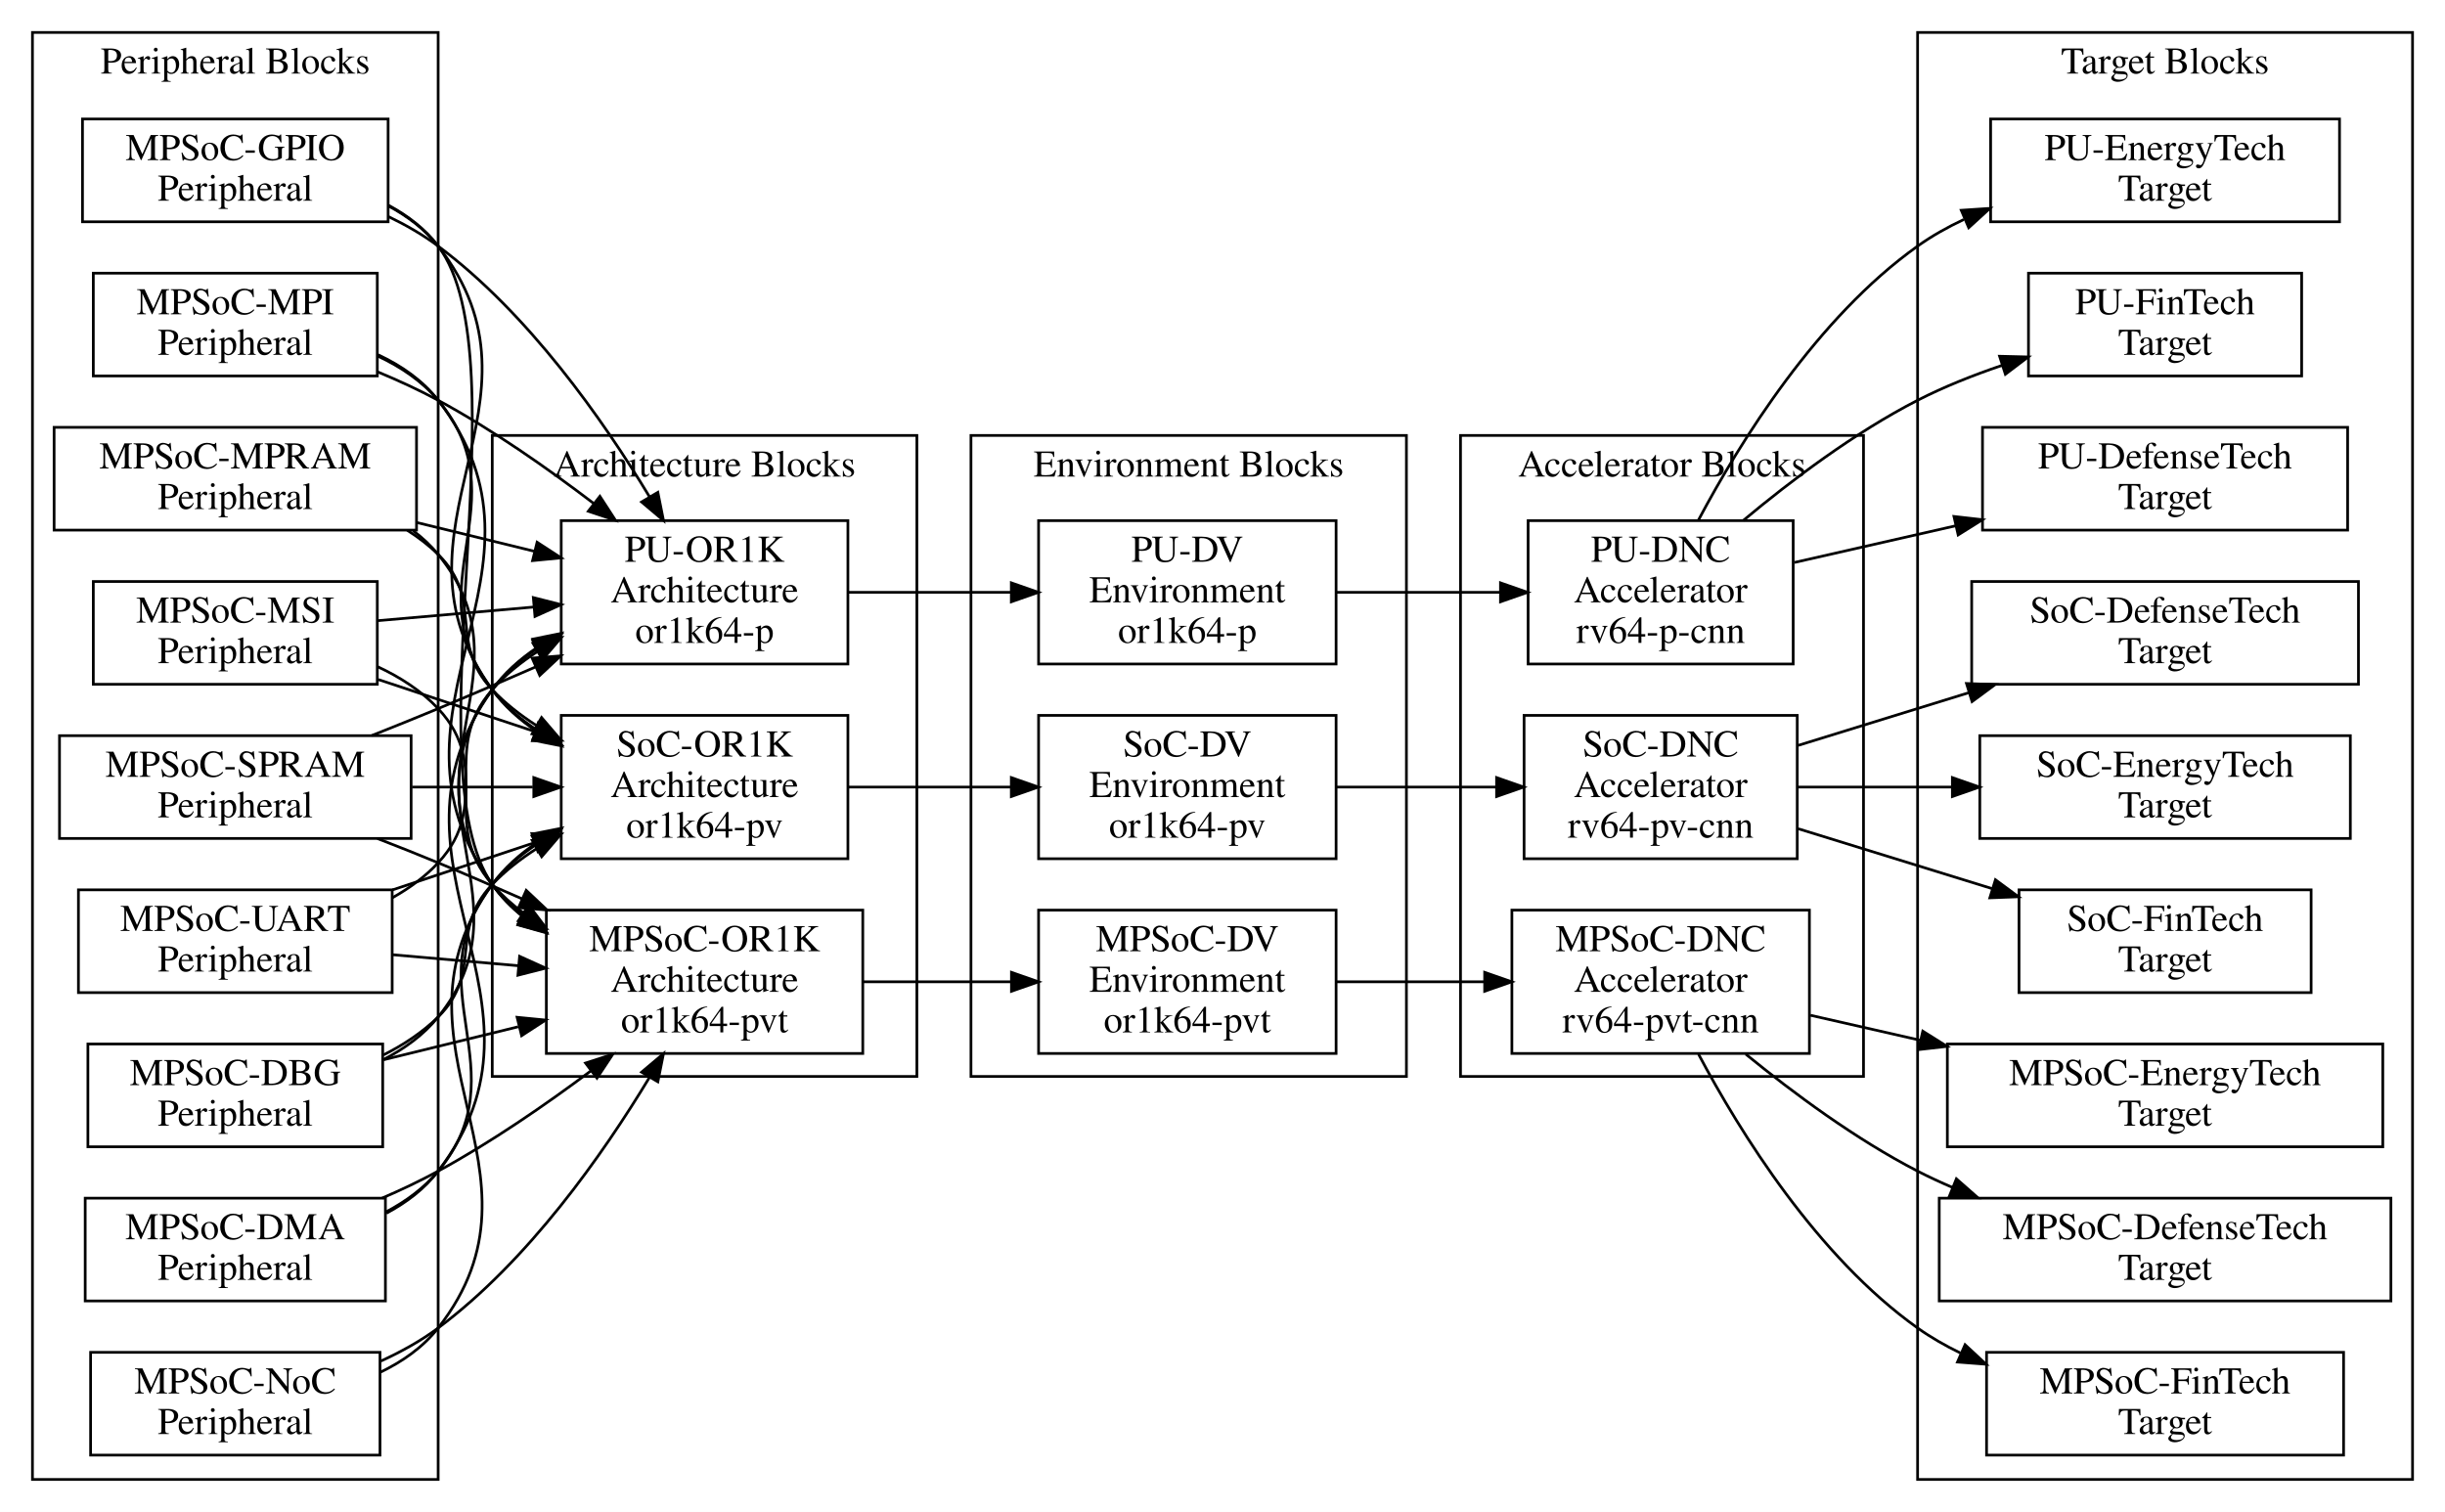
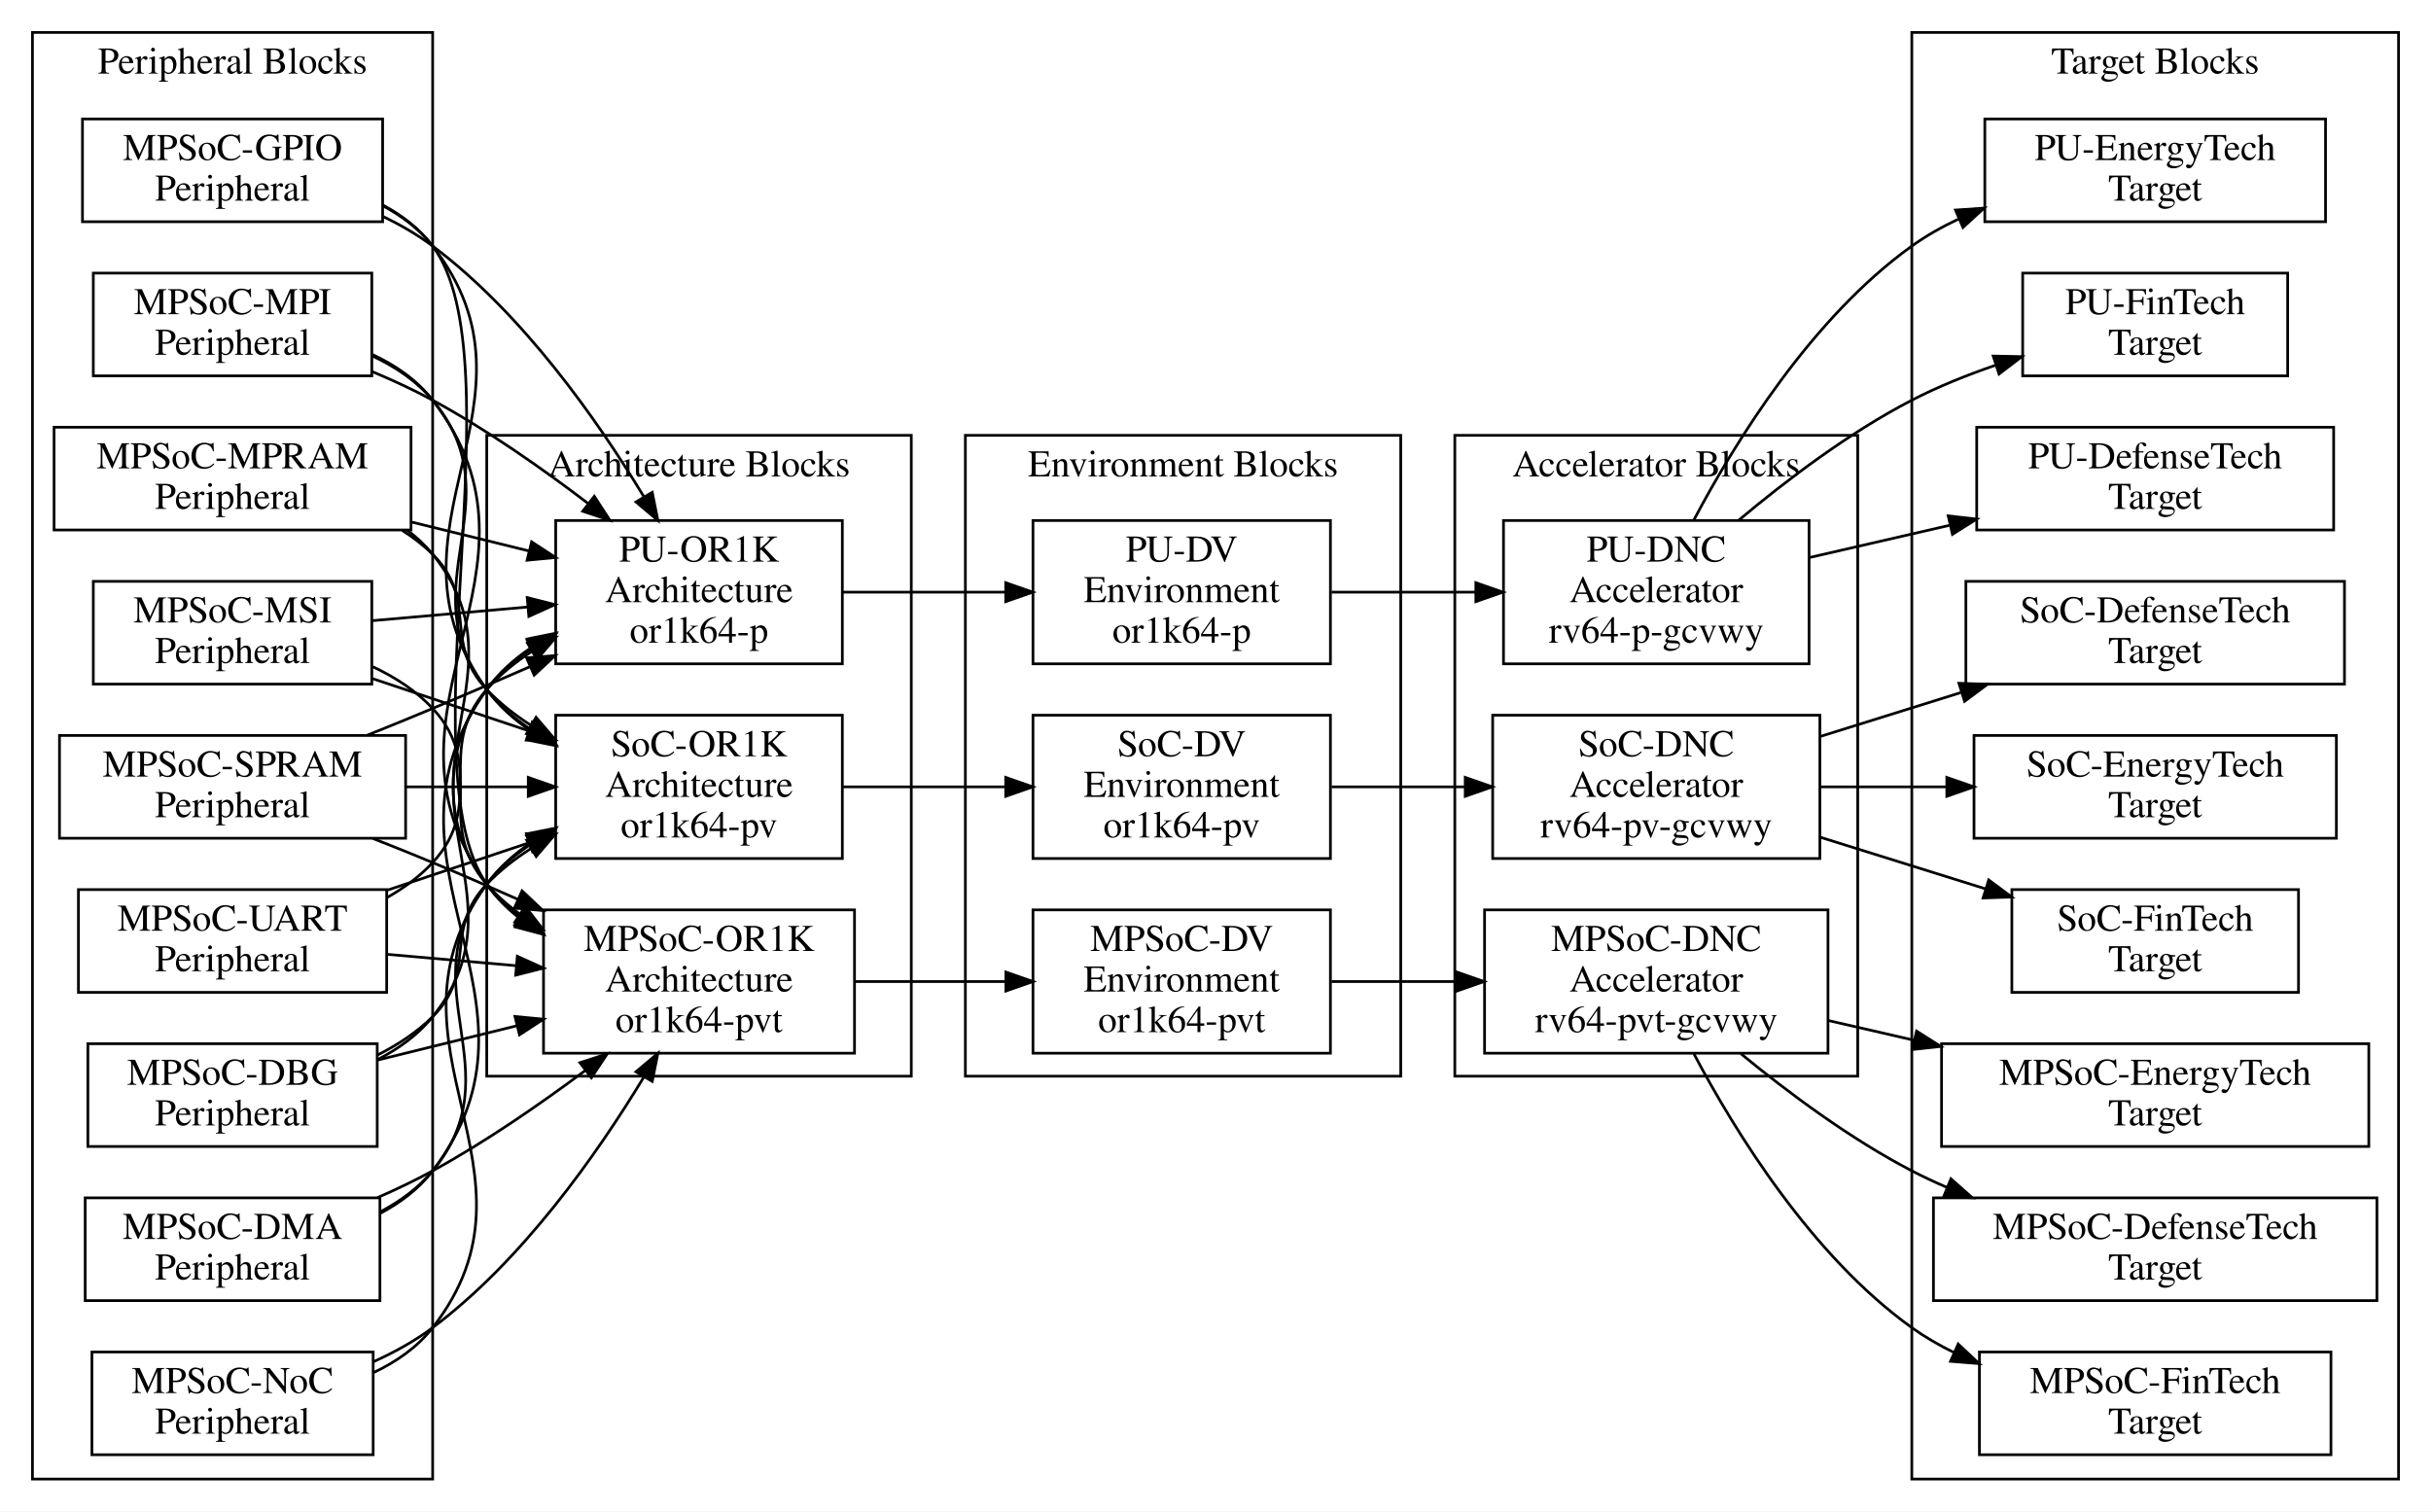
- <svg xmlns="http://www.w3.org/2000/svg" width="904pt" height="559pt" viewBox="0.00 0.00 904.00 559.00">
+ <svg xmlns="http://www.w3.org/2000/svg" width="899pt" height="559pt" viewBox="0.00 0.00 899.00 559.00">
  <g id="graph0" class="graph" transform="scale(1 1) rotate(0) translate(4 555)">
-     <polygon fill="white" stroke="transparent" points="-4,4 -4,-555 900,-555 900,4 -4,4" />
+     <polygon fill="white" stroke="transparent" points="-4,4 -4,-555 895,-555 895,4 -4,4" />
    <g id="clust1" class="cluster">
-       <polygon fill="none" stroke="black" points="8,-8 8,-543 158,-543 158,-8 8,-8" />
-       <text text-anchor="middle" x="83" y="-527.8" font-family="Times,serif" font-size="14.00">Peripheral Blocks</text>
+       <polygon fill="none" stroke="black" points="8,-8 8,-543 156,-543 156,-8 8,-8" />
+       <text text-anchor="middle" x="82" y="-527.8" font-family="Times,serif" font-size="14.00">Peripheral Blocks</text>
    </g>
    <g id="clust2" class="cluster">
-       <polygon fill="none" stroke="black" points="178,-157 178,-394 335,-394 335,-157 178,-157" />
-       <text text-anchor="middle" x="256.5" y="-378.8" font-family="Times,serif" font-size="14.00">Architecture Blocks</text>
+       <polygon fill="none" stroke="black" points="176,-157 176,-394 333,-394 333,-157 176,-157" />
+       <text text-anchor="middle" x="254.5" y="-378.8" font-family="Times,serif" font-size="14.00">Architecture Blocks</text>
    </g>
    <g id="clust3" class="cluster">
-       <polygon fill="none" stroke="black" points="355,-157 355,-394 516,-394 516,-157 355,-157" />
-       <text text-anchor="middle" x="435.5" y="-378.8" font-family="Times,serif" font-size="14.00">Environment Blocks</text>
+       <polygon fill="none" stroke="black" points="353,-157 353,-394 514,-394 514,-157 353,-157" />
+       <text text-anchor="middle" x="433.5" y="-378.8" font-family="Times,serif" font-size="14.00">Environment Blocks</text>
    </g>
    <g id="clust4" class="cluster">
-       <polygon fill="none" stroke="black" points="536,-157 536,-394 685,-394 685,-157 536,-157" />
-       <text text-anchor="middle" x="610.5" y="-378.8" font-family="Times,serif" font-size="14.00">Accelerator Blocks</text>
+       <polygon fill="none" stroke="black" points="534,-157 534,-394 683,-394 683,-157 534,-157" />
+       <text text-anchor="middle" x="608.5" y="-378.8" font-family="Times,serif" font-size="14.00">Accelerator Blocks</text>
    </g>
    <g id="clust5" class="cluster">
-       <polygon fill="none" stroke="black" points="705,-8 705,-543 888,-543 888,-8 705,-8" />
-       <text text-anchor="middle" x="796.5" y="-527.8" font-family="Times,serif" font-size="14.00">Target Blocks</text>
+       <polygon fill="none" stroke="black" points="703,-8 703,-543 883,-543 883,-8 703,-8" />
+       <text text-anchor="middle" x="793" y="-527.8" font-family="Times,serif" font-size="14.00">Target Blocks</text>
    </g>
    <g id="node1" class="node">
-       <polygon fill="none" stroke="black" points="28.5,-131 28.5,-169 137.5,-169 137.5,-131 28.5,-131" />
-       <text text-anchor="middle" x="83" y="-153.8" font-family="Times,serif" font-size="14.00">MPSoC-DBG</text>
-       <text text-anchor="middle" x="83" y="-138.8" font-family="Times,serif" font-size="14.00">Peripheral</text>
+       <polygon fill="none" stroke="black" points="28.5,-131 28.5,-169 135.5,-169 135.5,-131 28.5,-131" />
+       <text text-anchor="middle" x="82" y="-153.8" font-family="Times,serif" font-size="14.00">MPSoC-DBG</text>
+       <text text-anchor="middle" x="82" y="-138.8" font-family="Times,serif" font-size="14.00">Peripheral</text>
    </g>
    <g id="node10" class="node">
-       <polygon fill="none" stroke="black" points="198,-165.5 198,-218.5 315,-218.5 315,-165.5 198,-165.5" />
-       <text text-anchor="middle" x="256.5" y="-203.3" font-family="Times,serif" font-size="14.00">MPSoC-OR1K</text>
-       <text text-anchor="middle" x="256.5" y="-188.3" font-family="Times,serif" font-size="14.00">Architecture</text>
-       <text text-anchor="middle" x="256.5" y="-173.3" font-family="Times,serif" font-size="14.00">or1k64-pvt</text>
+       <polygon fill="none" stroke="black" points="197,-165.5 197,-218.5 312,-218.5 312,-165.5 197,-165.5" />
+       <text text-anchor="middle" x="254.5" y="-203.3" font-family="Times,serif" font-size="14.00">MPSoC-OR1K</text>
+       <text text-anchor="middle" x="254.5" y="-188.3" font-family="Times,serif" font-size="14.00">Architecture</text>
+       <text text-anchor="middle" x="254.5" y="-173.3" font-family="Times,serif" font-size="14.00">or1k64-pvt</text>
    </g>
    <g id="edge1" class="edge">
-       <path fill="none" stroke="black" d="M137.79,-163.17C153.57,-167.04 171.04,-171.32 187.58,-175.37" />
-       <polygon fill="black" stroke="black" points="187.19,-178.88 197.74,-177.85 188.86,-172.08 187.19,-178.88" />
+       <path fill="none" stroke="black" d="M135.55,-162.94C151.82,-166.95 169.98,-171.42 187.06,-175.63" />
+       <polygon fill="black" stroke="black" points="186.44,-179.08 196.98,-178.08 188.11,-172.29 186.44,-179.08" />
    </g>
    <g id="node11" class="node">
-       <polygon fill="none" stroke="black" points="203.5,-237.5 203.5,-290.5 309.5,-290.5 309.5,-237.5 203.5,-237.5" />
-       <text text-anchor="middle" x="256.5" y="-275.3" font-family="Times,serif" font-size="14.00">SoC-OR1K</text>
-       <text text-anchor="middle" x="256.5" y="-260.3" font-family="Times,serif" font-size="14.00">Architecture</text>
-       <text text-anchor="middle" x="256.5" y="-245.3" font-family="Times,serif" font-size="14.00">or1k64-pv</text>
+       <polygon fill="none" stroke="black" points="201.5,-237.5 201.5,-290.5 307.5,-290.5 307.5,-237.5 201.5,-237.5" />
+       <text text-anchor="middle" x="254.5" y="-275.3" font-family="Times,serif" font-size="14.00">SoC-OR1K</text>
+       <text text-anchor="middle" x="254.5" y="-260.3" font-family="Times,serif" font-size="14.00">Architecture</text>
+       <text text-anchor="middle" x="254.5" y="-245.3" font-family="Times,serif" font-size="14.00">or1k64-pv</text>
    </g>
    <g id="edge10" class="edge">
-       <path fill="none" stroke="black" d="M137.72,-164.93C145.15,-168.66 152.2,-173.28 158,-179 174.75,-195.52 161.77,-210.98 178,-228 182.75,-232.98 188.32,-237.33 194.25,-241.13" />
-       <polygon fill="black" stroke="black" points="192.76,-244.31 203.16,-246.29 196.27,-238.25 192.76,-244.31" />
+       <path fill="none" stroke="black" d="M135.63,-164.84C143.09,-168.59 150.19,-173.24 156,-179 172.71,-195.55 159.77,-210.98 176,-228 180.75,-232.98 186.32,-237.33 192.25,-241.13" />
+       <polygon fill="black" stroke="black" points="190.76,-244.31 201.16,-246.29 194.27,-238.25 190.76,-244.31" />
    </g>
    <g id="node12" class="node">
-       <polygon fill="none" stroke="black" points="203.5,-309.5 203.5,-362.5 309.5,-362.5 309.5,-309.5 203.5,-309.5" />
-       <text text-anchor="middle" x="256.5" y="-347.3" font-family="Times,serif" font-size="14.00">PU-OR1K</text>
-       <text text-anchor="middle" x="256.5" y="-332.3" font-family="Times,serif" font-size="14.00">Architecture</text>
-       <text text-anchor="middle" x="256.5" y="-317.3" font-family="Times,serif" font-size="14.00">or1k64-p</text>
+       <polygon fill="none" stroke="black" points="201.5,-309.5 201.5,-362.5 307.5,-362.5 307.5,-309.5 201.5,-309.5" />
+       <text text-anchor="middle" x="254.5" y="-347.3" font-family="Times,serif" font-size="14.00">PU-OR1K</text>
+       <text text-anchor="middle" x="254.5" y="-332.3" font-family="Times,serif" font-size="14.00">Architecture</text>
+       <text text-anchor="middle" x="254.5" y="-317.3" font-family="Times,serif" font-size="14.00">or1k64-p</text>
    </g>
    <g id="edge19" class="edge">
-       <path fill="none" stroke="black" d="M137.81,-163.27C145.5,-167.22 152.62,-172.35 158,-179 192.3,-221.36 145.02,-256.6 178,-300 182.51,-305.93 188.22,-310.92 194.5,-315.1" />
-       <polygon fill="black" stroke="black" points="192.97,-318.26 203.36,-320.33 196.53,-312.23 192.97,-318.26" />
+       <path fill="none" stroke="black" d="M135.72,-163.19C143.45,-167.16 150.61,-172.31 156,-179 190.2,-221.44 143.02,-256.6 176,-300 180.51,-305.93 186.22,-310.92 192.5,-315.1" />
+       <polygon fill="black" stroke="black" points="190.97,-318.26 201.36,-320.33 194.53,-312.23 190.97,-318.26" />
    </g>
    <g id="node2" class="node">
-       <polygon fill="none" stroke="black" points="27.5,-74 27.5,-112 138.5,-112 138.5,-74 27.5,-74" />
-       <text text-anchor="middle" x="83" y="-96.8" font-family="Times,serif" font-size="14.00">MPSoC-DMA</text>
-       <text text-anchor="middle" x="83" y="-81.8" font-family="Times,serif" font-size="14.00">Peripheral</text>
+       <polygon fill="none" stroke="black" points="27.5,-74 27.5,-112 136.5,-112 136.5,-74 27.5,-74" />
+       <text text-anchor="middle" x="82" y="-96.8" font-family="Times,serif" font-size="14.00">MPSoC-DMA</text>
+       <text text-anchor="middle" x="82" y="-81.8" font-family="Times,serif" font-size="14.00">Peripheral</text>
    </g>
    <g id="edge2" class="edge">
-       <path fill="none" stroke="black" d="M137.28,-112.02C144.38,-115.09 151.45,-118.44 158,-122 177.51,-132.61 197.67,-146.51 214.56,-159.13" />
-       <polygon fill="black" stroke="black" points="212.49,-161.96 222.57,-165.21 216.72,-156.38 212.49,-161.96" />
+       <path fill="none" stroke="black" d="M135.56,-112.07C142.56,-115.13 149.54,-118.47 156,-122 175.48,-132.65 195.64,-146.57 212.53,-159.18" />
+       <polygon fill="black" stroke="black" points="210.46,-162 220.55,-165.25 214.69,-156.42 210.46,-162" />
    </g>
    <g id="edge11" class="edge">
-       <path fill="none" stroke="black" d="M138.79,-106.95C146.08,-110.81 152.81,-115.73 158,-122 188.59,-158.92 148.56,-190.16 178,-228 182.51,-233.8 188.17,-238.7 194.37,-242.83" />
-       <polygon fill="black" stroke="black" points="192.72,-245.92 203.11,-248.01 196.29,-239.9 192.72,-245.92" />
+       <path fill="none" stroke="black" d="M136.7,-106.87C144.02,-110.74 150.79,-115.69 156,-122 186.5,-158.99 146.56,-190.16 176,-228 180.51,-233.8 186.17,-238.7 192.37,-242.83" />
+       <polygon fill="black" stroke="black" points="190.72,-245.92 201.11,-248.01 194.29,-239.9 190.72,-245.92" />
    </g>
    <g id="edge20" class="edge">
-       <path fill="none" stroke="black" d="M138.85,-106.42C146.22,-110.35 152.96,-115.43 158,-122 206.47,-185.15 131.49,-235.39 178,-300 182.41,-306.13 188.13,-311.24 194.46,-315.5" />
-       <polygon fill="black" stroke="black" points="193.02,-318.71 203.41,-320.8 196.59,-312.69 193.02,-318.71" />
+       <path fill="none" stroke="black" d="M136.75,-106.34C144.16,-110.28 150.95,-115.39 156,-122 204.32,-185.27 129.49,-235.39 176,-300 180.41,-306.13 186.13,-311.24 192.46,-315.5" />
+       <polygon fill="black" stroke="black" points="191.02,-318.71 201.41,-320.8 194.59,-312.69 191.02,-318.71" />
    </g>
    <g id="node3" class="node">
-       <polygon fill="none" stroke="black" points="26.5,-473 26.5,-511 139.5,-511 139.5,-473 26.5,-473" />
-       <text text-anchor="middle" x="83" y="-495.8" font-family="Times,serif" font-size="14.00">MPSoC-GPIO</text>
-       <text text-anchor="middle" x="83" y="-480.8" font-family="Times,serif" font-size="14.00">Peripheral</text>
+       <polygon fill="none" stroke="black" points="26.5,-473 26.5,-511 137.5,-511 137.5,-473 26.5,-473" />
+       <text text-anchor="middle" x="82" y="-495.8" font-family="Times,serif" font-size="14.00">MPSoC-GPIO</text>
+       <text text-anchor="middle" x="82" y="-480.8" font-family="Times,serif" font-size="14.00">Peripheral</text>
    </g>
    <g id="edge3" class="edge">
-       <path fill="none" stroke="black" d="M139.71,-479.07C146.77,-475.27 153.2,-470.36 158,-464 189.72,-422 147.84,-271.13 178,-228 181.19,-223.44 185.11,-219.44 189.47,-215.94" />
-       <polygon fill="black" stroke="black" points="191.55,-218.76 197.75,-210.17 187.54,-213.02 191.55,-218.76" />
+       <path fill="none" stroke="black" d="M137.61,-479.15C144.72,-475.34 151.19,-470.4 156,-464 187.62,-421.93 145.84,-271.13 176,-228 179.43,-223.09 183.71,-218.84 188.48,-215.15" />
+       <polygon fill="black" stroke="black" points="190.57,-217.96 196.9,-209.47 186.65,-212.16 190.57,-217.96" />
    </g>
    <g id="edge12" class="edge">
-       <path fill="none" stroke="black" d="M139.5,-478.91C146.59,-475.13 153.08,-470.27 158,-464 203.32,-406.23 134.82,-359.39 178,-300 182.44,-293.9 188.17,-288.8 194.51,-284.54" />
-       <polygon fill="black" stroke="black" points="196.64,-287.35 203.47,-279.25 193.08,-281.32 196.64,-287.35" />
+       <path fill="none" stroke="black" d="M137.76,-478.8C144.76,-475.04 151.15,-470.21 156,-464 201.19,-406.12 132.82,-359.39 176,-300 180.44,-293.9 186.17,-288.8 192.51,-284.54" />
+       <polygon fill="black" stroke="black" points="194.64,-287.35 201.47,-279.25 191.08,-281.32 194.64,-287.35" />
    </g>
    <g id="edge21" class="edge">
-       <path fill="none" stroke="black" d="M139.56,-474.95C146.07,-471.82 152.38,-468.19 158,-464 191.34,-439.14 218.88,-399.9 236.09,-371.42" />
-       <polygon fill="black" stroke="black" points="239.23,-372.97 241.31,-362.58 233.21,-369.41 239.23,-372.97" />
+       <path fill="none" stroke="black" d="M137.81,-474.88C144.23,-471.76 150.46,-468.15 156,-464 189.28,-439.06 216.83,-399.83 234.06,-371.38" />
+       <polygon fill="black" stroke="black" points="237.2,-372.93 239.28,-362.55 231.18,-369.37 237.2,-372.93" />
    </g>
    <g id="node4" class="node">
-       <polygon fill="none" stroke="black" points="30.5,-416 30.5,-454 135.5,-454 135.5,-416 30.5,-416" />
-       <text text-anchor="middle" x="83" y="-438.8" font-family="Times,serif" font-size="14.00">MPSoC-MPI</text>
-       <text text-anchor="middle" x="83" y="-423.8" font-family="Times,serif" font-size="14.00">Peripheral</text>
+       <polygon fill="none" stroke="black" points="30.5,-416 30.5,-454 133.5,-454 133.5,-416 30.5,-416" />
+       <text text-anchor="middle" x="82" y="-438.8" font-family="Times,serif" font-size="14.00">MPSoC-MPI</text>
+       <text text-anchor="middle" x="82" y="-423.8" font-family="Times,serif" font-size="14.00">Peripheral</text>
    </g>
    <g id="edge4" class="edge">
-       <path fill="none" stroke="black" d="M135.84,-423.81C144.37,-419.81 152.27,-414.38 158,-407 207.09,-343.77 131.25,-292.98 178,-228 181.25,-223.48 185.21,-219.52 189.6,-216.04" />
-       <polygon fill="black" stroke="black" points="191.68,-218.85 197.92,-210.29 187.7,-213.1 191.68,-218.85" />
+       <path fill="none" stroke="black" d="M133.78,-423.87C142.33,-419.86 150.27,-414.41 156,-407 204.95,-343.66 129.25,-292.98 176,-228 179.44,-223.22 183.68,-219.05 188.39,-215.43" />
+       <polygon fill="black" stroke="black" points="190.36,-218.32 196.69,-209.82 186.44,-212.52 190.36,-218.32" />
    </g>
    <g id="edge13" class="edge">
-       <path fill="none" stroke="black" d="M135.79,-423.29C144.21,-419.34 152.09,-414.06 158,-407 189.05,-369.9 148.32,-338.21 178,-300 182.57,-294.12 188.32,-289.16 194.62,-284.99" />
-       <polygon fill="black" stroke="black" points="196.65,-287.86 203.5,-279.78 193.1,-281.82 196.65,-287.86" />
+       <path fill="none" stroke="black" d="M133.72,-423.35C142.17,-419.39 150.09,-414.09 156,-407 186.97,-369.83 146.32,-338.21 176,-300 180.57,-294.12 186.32,-289.16 192.62,-284.99" />
+       <polygon fill="black" stroke="black" points="194.65,-287.86 201.5,-279.78 191.1,-281.82 194.65,-287.86" />
    </g>
    <g id="edge22" class="edge">
-       <path fill="none" stroke="black" d="M135.75,-417.46C143.36,-414.3 150.99,-410.79 158,-407 177.95,-396.22 198.46,-381.85 215.5,-368.87" />
-       <polygon fill="black" stroke="black" points="217.8,-371.51 223.56,-362.63 213.51,-365.98 217.8,-371.51" />
+       <path fill="none" stroke="black" d="M133.65,-417.57C141.29,-414.37 148.96,-410.82 156,-407 175.92,-396.17 196.43,-381.8 213.47,-368.82" />
+       <polygon fill="black" stroke="black" points="215.77,-371.47 221.54,-362.59 211.49,-365.93 215.77,-371.47" />
    </g>
    <g id="node5" class="node">
-       <polygon fill="none" stroke="black" points="16,-359 16,-397 150,-397 150,-359 16,-359" />
-       <text text-anchor="middle" x="83" y="-381.8" font-family="Times,serif" font-size="14.00">MPSoC-MPRAM</text>
-       <text text-anchor="middle" x="83" y="-366.8" font-family="Times,serif" font-size="14.00">Peripheral</text>
+       <polygon fill="none" stroke="black" points="16,-359 16,-397 148,-397 148,-359 16,-359" />
+       <text text-anchor="middle" x="82" y="-381.8" font-family="Times,serif" font-size="14.00">MPSoC-MPRAM</text>
+       <text text-anchor="middle" x="82" y="-366.8" font-family="Times,serif" font-size="14.00">Peripheral</text>
    </g>
    <g id="edge5" class="edge">
-       <path fill="none" stroke="black" d="M148.76,-358.77C152.17,-356.2 155.3,-353.3 158,-350 192.8,-307.48 144.78,-271.77 178,-228 181.22,-223.75 185.07,-219.99 189.3,-216.65" />
-       <polygon fill="black" stroke="black" points="191.61,-219.32 197.85,-210.76 187.63,-213.55 191.61,-219.32" />
+       <path fill="none" stroke="black" d="M146.56,-358.94C150.06,-356.33 153.26,-353.37 156,-350 190.7,-307.4 142.78,-271.77 176,-228 179.42,-223.49 183.54,-219.53 188.08,-216.05" />
+       <polygon fill="black" stroke="black" points="190.29,-218.78 196.63,-210.29 186.38,-212.98 190.29,-218.78" />
    </g>
    <g id="edge14" class="edge">
-       <path fill="none" stroke="black" d="M146.56,-358.96C150.69,-356.34 154.57,-353.37 158,-350 175.08,-333.24 161.54,-317.38 178,-300 182.73,-295.01 188.29,-290.64 194.22,-286.84" />
-       <polygon fill="black" stroke="black" points="196.23,-289.72 203.12,-281.67 192.72,-283.66 196.23,-289.72" />
+       <path fill="none" stroke="black" d="M144.72,-358.88C148.79,-356.28 152.62,-353.34 156,-350 173.04,-333.2 159.54,-317.38 176,-300 180.73,-295.01 186.29,-290.64 192.22,-286.84" />
+       <polygon fill="black" stroke="black" points="194.23,-289.72 201.12,-281.67 190.72,-283.66 194.23,-289.72" />
    </g>
    <g id="edge23" class="edge">
-       <path fill="none" stroke="black" d="M150.31,-361.76C164.49,-358.29 179.42,-354.63 193.44,-351.2" />
-       <polygon fill="black" stroke="black" points="194.58,-354.52 203.46,-348.74 192.91,-347.72 194.58,-354.52" />
+       <path fill="none" stroke="black" d="M148.43,-361.88C162.56,-358.4 177.46,-354.73 191.46,-351.28" />
+       <polygon fill="black" stroke="black" points="192.6,-354.61 201.47,-348.82 190.92,-347.81 192.6,-354.61" />
    </g>
    <g id="node6" class="node">
-       <polygon fill="none" stroke="black" points="30.5,-302 30.5,-340 135.5,-340 135.5,-302 30.5,-302" />
-       <text text-anchor="middle" x="83" y="-324.8" font-family="Times,serif" font-size="14.00">MPSoC-MSI</text>
-       <text text-anchor="middle" x="83" y="-309.8" font-family="Times,serif" font-size="14.00">Peripheral</text>
+       <polygon fill="none" stroke="black" points="30.5,-302 30.5,-340 133.5,-340 133.5,-302 30.5,-302" />
+       <text text-anchor="middle" x="82" y="-324.8" font-family="Times,serif" font-size="14.00">MPSoC-MSI</text>
+       <text text-anchor="middle" x="82" y="-309.8" font-family="Times,serif" font-size="14.00">Peripheral</text>
    </g>
    <g id="edge6" class="edge">
-       <path fill="none" stroke="black" d="M135.53,-308.55C143.87,-304.67 151.8,-299.61 158,-293 178.69,-270.96 158.13,-250.78 178,-228 181.39,-224.12 185.28,-220.62 189.48,-217.49" />
-       <polygon fill="black" stroke="black" points="191.51,-220.34 197.89,-211.89 187.63,-214.52 191.51,-220.34" />
+       <path fill="none" stroke="black" d="M133.84,-308.44C142.07,-304.58 149.88,-299.55 156,-293 176.64,-270.92 156.13,-250.78 176,-228 179.6,-223.88 183.76,-220.2 188.26,-216.91" />
+       <polygon fill="black" stroke="black" points="190.21,-219.82 196.67,-211.43 186.39,-213.96 190.21,-219.82" />
    </g>
    <g id="edge15" class="edge">
-       <path fill="none" stroke="black" d="M135.92,-303.74C154.14,-297.69 174.78,-290.83 193.73,-284.53" />
-       <polygon fill="black" stroke="black" points="195.07,-287.77 203.46,-281.3 192.87,-281.13 195.07,-287.77" />
+       <path fill="none" stroke="black" d="M133.69,-304.05C151.92,-297.96 172.67,-291.02 191.73,-284.65" />
+       <polygon fill="black" stroke="black" points="192.85,-287.97 201.23,-281.47 190.63,-281.33 192.85,-287.97" />
    </g>
    <g id="edge24" class="edge">
-       <path fill="none" stroke="black" d="M135.92,-325.54C154.06,-327.13 174.59,-328.92 193.47,-330.57" />
-       <polygon fill="black" stroke="black" points="193.19,-334.06 203.46,-331.45 193.8,-327.09 193.19,-334.06" />
+       <path fill="none" stroke="black" d="M133.69,-325.46C151.75,-327.05 172.3,-328.86 191.21,-330.52" />
+       <polygon fill="black" stroke="black" points="190.96,-334.01 201.23,-331.4 191.57,-327.04 190.96,-334.01" />
    </g>
    <g id="node7" class="node">
-       <polygon fill="none" stroke="black" points="29.5,-17 29.5,-55 136.5,-55 136.5,-17 29.5,-17" />
-       <text text-anchor="middle" x="83" y="-39.8" font-family="Times,serif" font-size="14.00">MPSoC-NoC</text>
-       <text text-anchor="middle" x="83" y="-24.8" font-family="Times,serif" font-size="14.00">Peripheral</text>
+       <polygon fill="none" stroke="black" points="30,-17 30,-55 134,-55 134,-17 30,-17" />
+       <text text-anchor="middle" x="82" y="-39.8" font-family="Times,serif" font-size="14.00">MPSoC-NoC</text>
+       <text text-anchor="middle" x="82" y="-24.8" font-family="Times,serif" font-size="14.00">Peripheral</text>
    </g>
    <g id="edge7" class="edge">
-       <path fill="none" stroke="black" d="M136.86,-51.79C144.32,-55.2 151.61,-59.24 158,-64 191.34,-88.86 218.88,-128.1 236.09,-156.58" />
-       <polygon fill="black" stroke="black" points="233.21,-158.59 241.31,-165.42 239.23,-155.03 233.21,-158.59" />
+       <path fill="none" stroke="black" d="M134.01,-51.35C141.76,-54.85 149.37,-59.03 156,-64 189.28,-88.94 216.83,-128.17 234.06,-156.62" />
+       <polygon fill="black" stroke="black" points="231.18,-158.63 239.28,-165.45 237.2,-155.07 231.18,-158.63" />
    </g>
    <g id="edge16" class="edge">
-       <path fill="none" stroke="black" d="M136.53,-47.59C144.78,-51.55 152.4,-56.87 158,-64 203.32,-121.77 134.82,-168.61 178,-228 182.44,-234.1 188.17,-239.2 194.51,-243.46" />
-       <polygon fill="black" stroke="black" points="193.08,-246.68 203.47,-248.75 196.64,-240.65 193.08,-246.68" />
+       <path fill="none" stroke="black" d="M134.09,-47.35C142.51,-51.34 150.32,-56.72 156,-64 201.19,-121.88 132.82,-168.61 176,-228 180.44,-234.1 186.17,-239.2 192.51,-243.46" />
+       <polygon fill="black" stroke="black" points="191.08,-246.68 201.47,-248.75 194.64,-240.65 191.08,-246.68" />
    </g>
    <g id="node8" class="node">
-       <polygon fill="none" stroke="black" points="18,-245 18,-283 148,-283 148,-245 18,-245" />
-       <text text-anchor="middle" x="83" y="-267.8" font-family="Times,serif" font-size="14.00">MPSoC-SPRAM</text>
-       <text text-anchor="middle" x="83" y="-252.8" font-family="Times,serif" font-size="14.00">Peripheral</text>
+       <polygon fill="none" stroke="black" points="18,-245 18,-283 146,-283 146,-245 18,-245" />
+       <text text-anchor="middle" x="82" y="-267.8" font-family="Times,serif" font-size="14.00">MPSoC-SPRAM</text>
+       <text text-anchor="middle" x="82" y="-252.8" font-family="Times,serif" font-size="14.00">Peripheral</text>
    </g>
    <g id="edge8" class="edge">
-       <path fill="none" stroke="black" d="M135.52,-244.98C143.09,-242.05 150.77,-239 158,-236 168.05,-231.84 178.6,-227.27 188.91,-222.72" />
-       <polygon fill="black" stroke="black" points="190.56,-225.81 198.27,-218.54 187.72,-219.41 190.56,-225.81" />
+       <path fill="none" stroke="black" d="M133.81,-244.94C141.28,-242.02 148.86,-238.98 156,-236 166.27,-231.72 177.08,-227.03 187.61,-222.35" />
+       <polygon fill="black" stroke="black" points="189.07,-225.54 196.77,-218.26 186.21,-219.15 189.07,-225.54" />
    </g>
    <g id="edge17" class="edge">
-       <path fill="none" stroke="black" d="M148.35,-264C162.96,-264 178.45,-264 192.98,-264" />
-       <polygon fill="black" stroke="black" points="193.36,-267.5 203.36,-264 193.36,-260.5 193.36,-267.5" />
+       <path fill="none" stroke="black" d="M146,-264C160.8,-264 176.56,-264 191.32,-264" />
+       <polygon fill="black" stroke="black" points="191.36,-267.5 201.36,-264 191.36,-260.5 191.36,-267.5" />
    </g>
    <g id="edge25" class="edge">
-       <path fill="none" stroke="black" d="M133.47,-283.06C141.69,-286.32 150.1,-289.71 158,-293 169.66,-297.85 182.03,-303.17 193.91,-308.37" />
-       <polygon fill="black" stroke="black" points="192.74,-311.68 203.3,-312.5 195.56,-305.27 192.74,-311.68" />
+       <path fill="none" stroke="black" d="M131.79,-283.09C139.9,-286.35 148.2,-289.73 156,-293 167.65,-297.88 180.01,-303.21 191.89,-308.41" />
+       <polygon fill="black" stroke="black" points="190.72,-311.72 201.28,-312.54 193.54,-305.31 190.72,-311.72" />
    </g>
    <g id="node9" class="node">
-       <polygon fill="none" stroke="black" points="25,-188 25,-226 141,-226 141,-188 25,-188" />
-       <text text-anchor="middle" x="83" y="-210.8" font-family="Times,serif" font-size="14.00">MPSoC-UART</text>
-       <text text-anchor="middle" x="83" y="-195.8" font-family="Times,serif" font-size="14.00">Peripheral</text>
+       <polygon fill="none" stroke="black" points="25,-188 25,-226 139,-226 139,-188 25,-188" />
+       <text text-anchor="middle" x="82" y="-210.8" font-family="Times,serif" font-size="14.00">MPSoC-UART</text>
+       <text text-anchor="middle" x="82" y="-195.8" font-family="Times,serif" font-size="14.00">Peripheral</text>
    </g>
    <g id="edge9" class="edge">
-       <path fill="none" stroke="black" d="M141.11,-202.01C156.05,-200.7 172.31,-199.28 187.76,-197.93" />
-       <polygon fill="black" stroke="black" points="188.11,-201.41 197.76,-197.05 187.5,-194.43 188.11,-201.41" />
+       <path fill="none" stroke="black" d="M139.3,-202.05C154.5,-200.71 171.09,-199.25 186.8,-197.87" />
+       <polygon fill="black" stroke="black" points="187.31,-201.34 196.97,-196.97 186.7,-194.36 187.31,-201.34" />
    </g>
    <g id="edge18" class="edge">
-       <path fill="none" stroke="black" d="M141.11,-225.98C157.89,-231.56 176.32,-237.68 193.39,-243.36" />
-       <polygon fill="black" stroke="black" points="192.68,-246.81 203.27,-246.64 194.88,-240.17 192.68,-246.81" />
+       <path fill="none" stroke="black" d="M139.3,-225.82C156,-231.41 174.39,-237.55 191.44,-243.25" />
+       <polygon fill="black" stroke="black" points="190.7,-246.7 201.3,-246.55 192.92,-240.06 190.7,-246.7" />
    </g>
    <g id="edge26" class="edge">
-       <path fill="none" stroke="black" d="M141.13,-223.1C147.38,-226.6 153.2,-230.85 158,-236 178.32,-257.8 158.36,-277.58 178,-300 182.77,-305.45 188.54,-310.13 194.76,-314.13" />
-       <polygon fill="black" stroke="black" points="193.05,-317.19 203.45,-319.18 196.56,-311.13 193.05,-317.19" />
+       <path fill="none" stroke="black" d="M139,-222.99C145.3,-226.52 151.18,-230.8 156,-236 176.26,-257.85 156.36,-277.58 176,-300 180.77,-305.45 186.54,-310.13 192.76,-314.13" />
+       <polygon fill="black" stroke="black" points="191.05,-317.19 201.45,-319.18 194.56,-311.13 191.05,-317.19" />
    </g>
    <g id="node13" class="node">
-       <polygon fill="none" stroke="black" points="380,-165.5 380,-218.5 490,-218.5 490,-165.5 380,-165.5" />
-       <text text-anchor="middle" x="435" y="-203.3" font-family="Times,serif" font-size="14.00">MPSoC-DV</text>
-       <text text-anchor="middle" x="435" y="-188.3" font-family="Times,serif" font-size="14.00">Environment</text>
-       <text text-anchor="middle" x="435" y="-173.3" font-family="Times,serif" font-size="14.00">or1k64-pvt</text>
+       <polygon fill="none" stroke="black" points="378,-165.5 378,-218.5 488,-218.5 488,-165.5 378,-165.5" />
+       <text text-anchor="middle" x="433" y="-203.3" font-family="Times,serif" font-size="14.00">MPSoC-DV</text>
+       <text text-anchor="middle" x="433" y="-188.3" font-family="Times,serif" font-size="14.00">Environment</text>
+       <text text-anchor="middle" x="433" y="-173.3" font-family="Times,serif" font-size="14.00">or1k64-pvt</text>
    </g>
    <g id="edge29" class="edge">
-       <path fill="none" stroke="black" d="M315.29,-192C332.69,-192 351.89,-192 369.68,-192" />
-       <polygon fill="black" stroke="black" points="369.97,-195.5 379.97,-192 369.97,-188.5 369.97,-195.5" />
+       <path fill="none" stroke="black" d="M312.32,-192C330.01,-192 349.63,-192 367.79,-192" />
+       <polygon fill="black" stroke="black" points="367.99,-195.5 377.99,-192 367.99,-188.5 367.99,-195.5" />
    </g>
    <g id="node14" class="node">
-       <polygon fill="none" stroke="black" points="380,-237.5 380,-290.5 490,-290.5 490,-237.5 380,-237.5" />
-       <text text-anchor="middle" x="435" y="-275.3" font-family="Times,serif" font-size="14.00">SoC-DV</text>
-       <text text-anchor="middle" x="435" y="-260.3" font-family="Times,serif" font-size="14.00">Environment</text>
-       <text text-anchor="middle" x="435" y="-245.3" font-family="Times,serif" font-size="14.00">or1k64-pv</text>
+       <polygon fill="none" stroke="black" points="378,-237.5 378,-290.5 488,-290.5 488,-237.5 378,-237.5" />
+       <text text-anchor="middle" x="433" y="-275.3" font-family="Times,serif" font-size="14.00">SoC-DV</text>
+       <text text-anchor="middle" x="433" y="-260.3" font-family="Times,serif" font-size="14.00">Environment</text>
+       <text text-anchor="middle" x="433" y="-245.3" font-family="Times,serif" font-size="14.00">or1k64-pv</text>
    </g>
    <g id="edge28" class="edge">
-       <path fill="none" stroke="black" d="M309.5,-264C328.38,-264 349.93,-264 369.74,-264" />
-       <polygon fill="black" stroke="black" points="369.92,-267.5 379.92,-264 369.92,-260.5 369.92,-267.5" />
+       <path fill="none" stroke="black" d="M307.5,-264C326.38,-264 347.93,-264 367.74,-264" />
+       <polygon fill="black" stroke="black" points="367.92,-267.5 377.92,-264 367.92,-260.5 367.92,-267.5" />
    </g>
    <g id="node15" class="node">
-       <polygon fill="none" stroke="black" points="380,-309.5 380,-362.5 490,-362.5 490,-309.5 380,-309.5" />
-       <text text-anchor="middle" x="435" y="-347.3" font-family="Times,serif" font-size="14.00">PU-DV</text>
-       <text text-anchor="middle" x="435" y="-332.3" font-family="Times,serif" font-size="14.00">Environment</text>
-       <text text-anchor="middle" x="435" y="-317.3" font-family="Times,serif" font-size="14.00">or1k64-p</text>
+       <polygon fill="none" stroke="black" points="378,-309.5 378,-362.5 488,-362.5 488,-309.5 378,-309.5" />
+       <text text-anchor="middle" x="433" y="-347.3" font-family="Times,serif" font-size="14.00">PU-DV</text>
+       <text text-anchor="middle" x="433" y="-332.3" font-family="Times,serif" font-size="14.00">Environment</text>
+       <text text-anchor="middle" x="433" y="-317.3" font-family="Times,serif" font-size="14.00">or1k64-p</text>
    </g>
    <g id="edge27" class="edge">
-       <path fill="none" stroke="black" d="M309.5,-336C328.38,-336 349.93,-336 369.74,-336" />
-       <polygon fill="black" stroke="black" points="369.92,-339.5 379.92,-336 369.92,-332.5 369.92,-339.5" />
+       <path fill="none" stroke="black" d="M307.5,-336C326.38,-336 347.93,-336 367.74,-336" />
+       <polygon fill="black" stroke="black" points="367.92,-339.5 377.92,-336 367.92,-332.5 367.92,-339.5" />
    </g>
    <g id="node16" class="node">
-       <polygon fill="none" stroke="black" points="555,-165.5 555,-218.5 665,-218.5 665,-165.5 555,-165.5" />
-       <text text-anchor="middle" x="610" y="-203.3" font-family="Times,serif" font-size="14.00">MPSoC-DNC</text>
-       <text text-anchor="middle" x="610" y="-188.3" font-family="Times,serif" font-size="14.00">Accelerator</text>
-       <text text-anchor="middle" x="610" y="-173.3" font-family="Times,serif" font-size="14.00">rv64-pvt-cnn</text>
+       <polygon fill="none" stroke="black" points="545,-165.5 545,-218.5 672,-218.5 672,-165.5 545,-165.5" />
+       <text text-anchor="middle" x="608.5" y="-203.3" font-family="Times,serif" font-size="14.00">MPSoC-DNC</text>
+       <text text-anchor="middle" x="608.5" y="-188.3" font-family="Times,serif" font-size="14.00">Accelerator</text>
+       <text text-anchor="middle" x="608.5" y="-173.3" font-family="Times,serif" font-size="14.00">rv64-pvt-gcvwy</text>
    </g>
    <g id="edge32" class="edge">
-       <path fill="none" stroke="black" d="M490.26,-192C507.57,-192 526.89,-192 544.84,-192" />
-       <polygon fill="black" stroke="black" points="544.93,-195.5 554.93,-192 544.93,-188.5 544.93,-195.5" />
+       <path fill="none" stroke="black" d="M488.42,-192C503.09,-192 519.21,-192 534.71,-192" />
+       <polygon fill="black" stroke="black" points="534.79,-195.5 544.79,-192 534.79,-188.5 534.79,-195.5" />
    </g>
    <g id="node17" class="node">
-       <polygon fill="none" stroke="black" points="559.5,-237.5 559.5,-290.5 660.5,-290.5 660.5,-237.5 559.5,-237.5" />
-       <text text-anchor="middle" x="610" y="-275.3" font-family="Times,serif" font-size="14.00">SoC-DNC</text>
-       <text text-anchor="middle" x="610" y="-260.3" font-family="Times,serif" font-size="14.00">Accelerator</text>
-       <text text-anchor="middle" x="610" y="-245.3" font-family="Times,serif" font-size="14.00">rv64-pv-cnn</text>
+       <polygon fill="none" stroke="black" points="548,-237.5 548,-290.5 669,-290.5 669,-237.5 548,-237.5" />
+       <text text-anchor="middle" x="608.5" y="-275.3" font-family="Times,serif" font-size="14.00">SoC-DNC</text>
+       <text text-anchor="middle" x="608.5" y="-260.3" font-family="Times,serif" font-size="14.00">Accelerator</text>
+       <text text-anchor="middle" x="608.5" y="-245.3" font-family="Times,serif" font-size="14.00">rv64-pv-gcvwy</text>
    </g>
    <g id="edge31" class="edge">
-       <path fill="none" stroke="black" d="M490.26,-264C508.99,-264 530.08,-264 549.23,-264" />
-       <polygon fill="black" stroke="black" points="549.34,-267.5 559.34,-264 549.34,-260.5 549.34,-267.5" />
+       <path fill="none" stroke="black" d="M488.42,-264C504.06,-264 521.33,-264 537.75,-264" />
+       <polygon fill="black" stroke="black" points="537.85,-267.5 547.85,-264 537.85,-260.5 537.85,-267.5" />
    </g>
    <g id="node18" class="node">
-       <polygon fill="none" stroke="black" points="561,-309.5 561,-362.5 659,-362.5 659,-309.5 561,-309.5" />
-       <text text-anchor="middle" x="610" y="-347.3" font-family="Times,serif" font-size="14.00">PU-DNC</text>
-       <text text-anchor="middle" x="610" y="-332.3" font-family="Times,serif" font-size="14.00">Accelerator</text>
-       <text text-anchor="middle" x="610" y="-317.3" font-family="Times,serif" font-size="14.00">rv64-p-cnn</text>
+       <polygon fill="none" stroke="black" points="552,-309.5 552,-362.5 665,-362.5 665,-309.5 552,-309.5" />
+       <text text-anchor="middle" x="608.5" y="-347.3" font-family="Times,serif" font-size="14.00">PU-DNC</text>
+       <text text-anchor="middle" x="608.5" y="-332.3" font-family="Times,serif" font-size="14.00">Accelerator</text>
+       <text text-anchor="middle" x="608.5" y="-317.3" font-family="Times,serif" font-size="14.00">rv64-p-gcvwy</text>
    </g>
    <g id="edge30" class="edge">
-       <path fill="none" stroke="black" d="M490.26,-336C509.5,-336 531.23,-336 550.78,-336" />
-       <polygon fill="black" stroke="black" points="550.78,-339.5 560.78,-336 550.78,-332.5 550.78,-339.5" />
+       <path fill="none" stroke="black" d="M488.42,-336C505.28,-336 524.05,-336 541.61,-336" />
+       <polygon fill="black" stroke="black" points="541.78,-339.5 551.78,-336 541.78,-332.5 541.78,-339.5" />
    </g>
    <g id="node19" class="node">
-       <polygon fill="none" stroke="black" points="716,-131 716,-169 877,-169 877,-131 716,-131" />
-       <text text-anchor="middle" x="796.5" y="-153.8" font-family="Times,serif" font-size="14.00">MPSoC-EnergyTech</text>
-       <text text-anchor="middle" x="796.5" y="-138.8" font-family="Times,serif" font-size="14.00">Target</text>
+       <polygon fill="none" stroke="black" points="714,-131 714,-169 872,-169 872,-131 714,-131" />
+       <text text-anchor="middle" x="793" y="-153.8" font-family="Times,serif" font-size="14.00">MPSoC-EnergyTech</text>
+       <text text-anchor="middle" x="793" y="-138.8" font-family="Times,serif" font-size="14.00">Target</text>
    </g>
    <g id="edge35" class="edge">
-       <path fill="none" stroke="black" d="M665.36,-179.63C678.1,-176.72 692.02,-173.56 705.85,-170.41" />
-       <polygon fill="black" stroke="black" points="706.92,-173.75 715.89,-168.12 705.36,-166.93 706.92,-173.75" />
+       <path fill="none" stroke="black" d="M672.05,-177.6C682.32,-175.24 693.13,-172.75 703.88,-170.28" />
+       <polygon fill="black" stroke="black" points="704.76,-173.67 713.72,-168.01 703.19,-166.85 704.76,-173.67" />
    </g>
    <g id="node22" class="node">
-       <polygon fill="none" stroke="black" points="730.5,-17 730.5,-55 862.5,-55 862.5,-17 730.5,-17" />
-       <text text-anchor="middle" x="796.5" y="-39.8" font-family="Times,serif" font-size="14.00">MPSoC-FinTech</text>
-       <text text-anchor="middle" x="796.5" y="-24.8" font-family="Times,serif" font-size="14.00">Target</text>
+       <polygon fill="none" stroke="black" points="728,-17 728,-55 858,-55 858,-17 728,-17" />
+       <text text-anchor="middle" x="793" y="-39.8" font-family="Times,serif" font-size="14.00">MPSoC-FinTech</text>
+       <text text-anchor="middle" x="793" y="-24.8" font-family="Times,serif" font-size="14.00">Target</text>
    </g>
    <g id="edge38" class="edge">
-       <path fill="none" stroke="black" d="M624,-165.24C639.43,-136.21 667.83,-90.46 705,-64 709.89,-60.52 715.23,-57.46 720.79,-54.77" />
-       <polygon fill="black" stroke="black" points="722.55,-57.82 730.31,-50.6 719.74,-51.41 722.55,-57.82" />
+       <path fill="none" stroke="black" d="M622.42,-165.27C637.76,-136.27 665.99,-90.55 703,-64 707.81,-60.55 713.05,-57.52 718.51,-54.85" />
+       <polygon fill="black" stroke="black" points="720.15,-57.95 727.87,-50.7 717.31,-51.55 720.15,-57.95" />
    </g>
    <g id="node25" class="node">
-       <polygon fill="none" stroke="black" points="713,-74 713,-112 880,-112 880,-74 713,-74" />
-       <text text-anchor="middle" x="796.5" y="-96.8" font-family="Times,serif" font-size="14.00">MPSoC-DefenseTech</text>
-       <text text-anchor="middle" x="796.5" y="-81.8" font-family="Times,serif" font-size="14.00">Target</text>
+       <polygon fill="none" stroke="black" points="711,-74 711,-112 875,-112 875,-74 711,-74" />
+       <text text-anchor="middle" x="793" y="-96.8" font-family="Times,serif" font-size="14.00">MPSoC-DefenseTech</text>
+       <text text-anchor="middle" x="793" y="-81.8" font-family="Times,serif" font-size="14.00">Target</text>
    </g>
    <g id="edge41" class="edge">
-       <path fill="none" stroke="black" d="M641.46,-165.25C659.07,-150.87 682.2,-133.73 705,-122 709.18,-119.85 713.55,-117.82 718.02,-115.91" />
-       <polygon fill="black" stroke="black" points="719.34,-119.15 727.3,-112.15 716.72,-112.66 719.34,-119.15" />
+       <path fill="none" stroke="black" d="M639.8,-165.29C657.32,-150.91 680.32,-133.77 703,-122 707.2,-119.82 711.59,-117.76 716.08,-115.83" />
+       <polygon fill="black" stroke="black" points="717.46,-119.04 725.4,-112.02 714.82,-112.56 717.46,-119.04" />
    </g>
    <g id="node20" class="node">
-       <polygon fill="none" stroke="black" points="728,-245 728,-283 865,-283 865,-245 728,-245" />
-       <text text-anchor="middle" x="796.5" y="-267.8" font-family="Times,serif" font-size="14.00">SoC-EnergyTech</text>
-       <text text-anchor="middle" x="796.5" y="-252.8" font-family="Times,serif" font-size="14.00">Target</text>
+       <polygon fill="none" stroke="black" points="726,-245 726,-283 860,-283 860,-245 726,-245" />
+       <text text-anchor="middle" x="793" y="-267.8" font-family="Times,serif" font-size="14.00">SoC-EnergyTech</text>
+       <text text-anchor="middle" x="793" y="-252.8" font-family="Times,serif" font-size="14.00">Target</text>
    </g>
    <g id="edge34" class="edge">
-       <path fill="none" stroke="black" d="M660.93,-264C678.39,-264 698.43,-264 717.62,-264" />
-       <polygon fill="black" stroke="black" points="717.86,-267.5 727.86,-264 717.86,-260.5 717.86,-267.5" />
+       <path fill="none" stroke="black" d="M669,-264C683.94,-264 700.16,-264 715.79,-264" />
+       <polygon fill="black" stroke="black" points="715.95,-267.5 725.95,-264 715.95,-260.5 715.95,-267.5" />
    </g>
    <g id="node23" class="node">
-       <polygon fill="none" stroke="black" points="742.5,-188 742.5,-226 850.5,-226 850.5,-188 742.5,-188" />
-       <text text-anchor="middle" x="796.5" y="-210.8" font-family="Times,serif" font-size="14.00">SoC-FinTech</text>
-       <text text-anchor="middle" x="796.5" y="-195.8" font-family="Times,serif" font-size="14.00">Target</text>
+       <polygon fill="none" stroke="black" points="740,-188 740,-226 846,-226 846,-188 740,-188" />
+       <text text-anchor="middle" x="793" y="-210.8" font-family="Times,serif" font-size="14.00">SoC-FinTech</text>
+       <text text-anchor="middle" x="793" y="-195.8" font-family="Times,serif" font-size="14.00">Target</text>
    </g>
    <g id="edge37" class="edge">
-       <path fill="none" stroke="black" d="M660.93,-248.57C682.97,-241.77 709.12,-233.69 732.48,-226.47" />
-       <polygon fill="black" stroke="black" points="733.78,-229.73 742.3,-223.44 731.71,-223.04 733.78,-229.73" />
+       <path fill="none" stroke="black" d="M669,-245.41C688.58,-239.3 710.38,-232.49 730.13,-226.32" />
+       <polygon fill="black" stroke="black" points="731.44,-229.58 739.95,-223.26 729.36,-222.9 731.44,-229.58" />
    </g>
    <g id="node26" class="node">
-       <polygon fill="none" stroke="black" points="725,-302 725,-340 868,-340 868,-302 725,-302" />
-       <text text-anchor="middle" x="796.5" y="-324.8" font-family="Times,serif" font-size="14.00">SoC-DefenseTech</text>
-       <text text-anchor="middle" x="796.5" y="-309.8" font-family="Times,serif" font-size="14.00">Target</text>
+       <polygon fill="none" stroke="black" points="723,-302 723,-340 863,-340 863,-302 723,-302" />
+       <text text-anchor="middle" x="793" y="-324.8" font-family="Times,serif" font-size="14.00">SoC-DefenseTech</text>
+       <text text-anchor="middle" x="793" y="-309.8" font-family="Times,serif" font-size="14.00">Target</text>
    </g>
    <g id="edge40" class="edge">
-       <path fill="none" stroke="black" d="M660.93,-279.43C680.36,-285.43 703,-292.42 724.1,-298.94" />
-       <polygon fill="black" stroke="black" points="723.08,-302.29 733.67,-301.9 725.14,-295.6 723.08,-302.29" />
+       <path fill="none" stroke="black" d="M669,-282.59C685.61,-287.77 703.82,-293.46 721.02,-298.83" />
+       <polygon fill="black" stroke="black" points="720.42,-302.31 731.01,-301.95 722.51,-295.63 720.42,-302.31" />
    </g>
    <g id="node21" class="node">
-       <polygon fill="none" stroke="black" points="732,-473 732,-511 861,-511 861,-473 732,-473" />
-       <text text-anchor="middle" x="796.5" y="-495.8" font-family="Times,serif" font-size="14.00">PU-EnergyTech</text>
-       <text text-anchor="middle" x="796.5" y="-480.8" font-family="Times,serif" font-size="14.00">Target</text>
+       <polygon fill="none" stroke="black" points="730,-473 730,-511 856,-511 856,-473 730,-473" />
+       <text text-anchor="middle" x="793" y="-495.8" font-family="Times,serif" font-size="14.00">PU-EnergyTech</text>
+       <text text-anchor="middle" x="793" y="-480.8" font-family="Times,serif" font-size="14.00">Target</text>
    </g>
    <g id="edge33" class="edge">
-       <path fill="none" stroke="black" d="M624,-362.76C639.43,-391.79 667.83,-437.54 705,-464 710.28,-467.76 716.07,-471.02 722.1,-473.85" />
-       <polygon fill="black" stroke="black" points="721.15,-477.25 731.72,-477.96 723.9,-470.81 721.15,-477.25" />
+       <path fill="none" stroke="black" d="M622.42,-362.73C637.76,-391.73 665.99,-437.45 703,-464 708.27,-467.78 714.07,-471.06 720.1,-473.91" />
+       <polygon fill="black" stroke="black" points="719.16,-477.32 729.73,-478.04 721.91,-470.88 719.16,-477.32" />
    </g>
    <g id="node24" class="node">
-       <polygon fill="none" stroke="black" points="746,-416 746,-454 847,-454 847,-416 746,-416" />
-       <text text-anchor="middle" x="796.5" y="-438.8" font-family="Times,serif" font-size="14.00">PU-FinTech</text>
-       <text text-anchor="middle" x="796.5" y="-423.8" font-family="Times,serif" font-size="14.00">Target</text>
+       <polygon fill="none" stroke="black" points="744,-416 744,-454 842,-454 842,-416 744,-416" />
+       <text text-anchor="middle" x="793" y="-438.8" font-family="Times,serif" font-size="14.00">PU-FinTech</text>
+       <text text-anchor="middle" x="793" y="-423.8" font-family="Times,serif" font-size="14.00">Target</text>
    </g>
    <g id="edge36" class="edge">
-       <path fill="none" stroke="black" d="M640.53,-362.55C658.2,-377.31 681.7,-395.06 705,-407 714.75,-412 725.55,-416.29 736.2,-419.9" />
-       <polygon fill="black" stroke="black" points="735.31,-423.29 745.9,-423.03 737.46,-416.63 735.31,-423.29" />
+       <path fill="none" stroke="black" d="M638.87,-362.51C656.45,-377.27 679.82,-395.02 703,-407 712.69,-412.01 723.45,-416.33 734.04,-419.96" />
+       <polygon fill="black" stroke="black" points="733.09,-423.33 743.68,-423.11 735.26,-416.68 733.09,-423.33" />
    </g>
    <g id="node27" class="node">
-       <polygon fill="none" stroke="black" points="729,-359 729,-397 864,-397 864,-359 729,-359" />
-       <text text-anchor="middle" x="796.5" y="-381.8" font-family="Times,serif" font-size="14.00">PU-DefenseTech</text>
-       <text text-anchor="middle" x="796.5" y="-366.8" font-family="Times,serif" font-size="14.00">Target</text>
+       <polygon fill="none" stroke="black" points="727,-359 727,-397 859,-397 859,-359 727,-359" />
+       <text text-anchor="middle" x="793" y="-381.8" font-family="Times,serif" font-size="14.00">PU-DefenseTech</text>
+       <text text-anchor="middle" x="793" y="-366.8" font-family="Times,serif" font-size="14.00">Target</text>
    </g>
    <g id="edge39" class="edge">
-       <path fill="none" stroke="black" d="M659.48,-347.04C677.73,-351.19 698.97,-356.03 719.16,-360.62" />
-       <polygon fill="black" stroke="black" points="718.44,-364.05 728.97,-362.85 720,-357.22 718.44,-364.05" />
+       <path fill="none" stroke="black" d="M665.25,-348.83C681.55,-352.58 699.63,-356.74 716.92,-360.72" />
+       <polygon fill="black" stroke="black" points="716.46,-364.21 726.99,-363.04 718.03,-357.39 716.46,-364.21" />
    </g>
  </g>
</svg>
